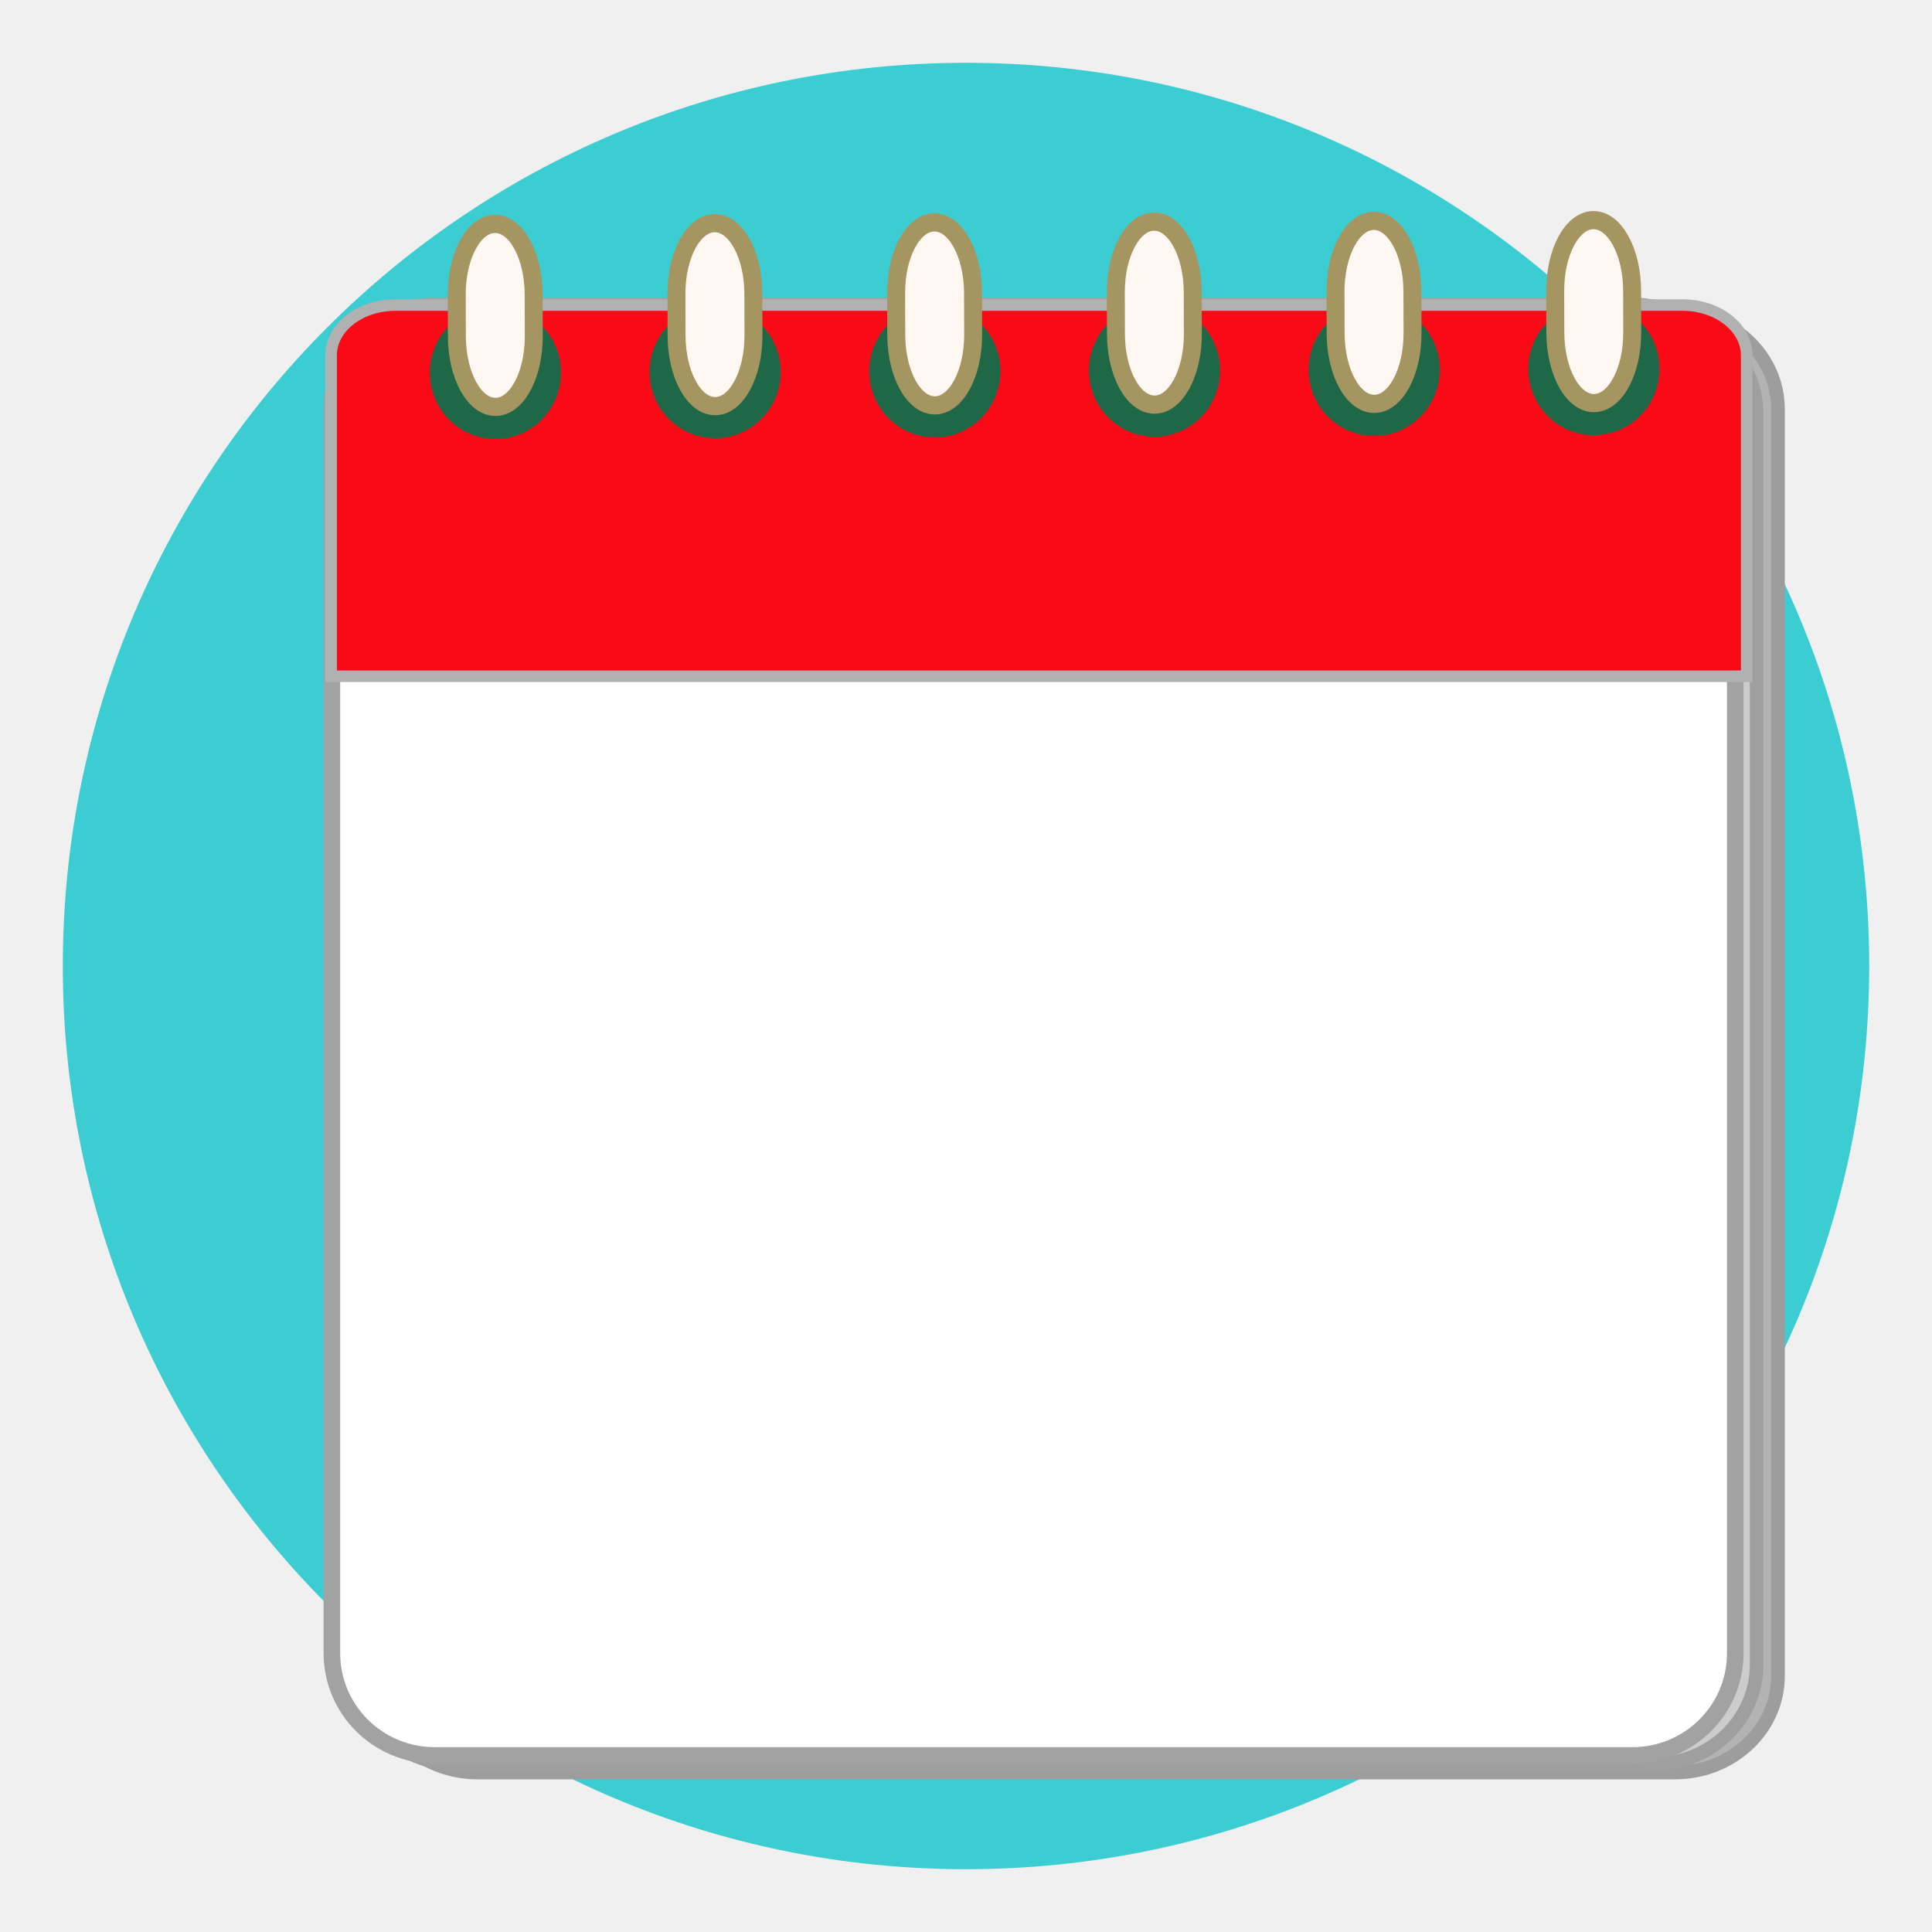
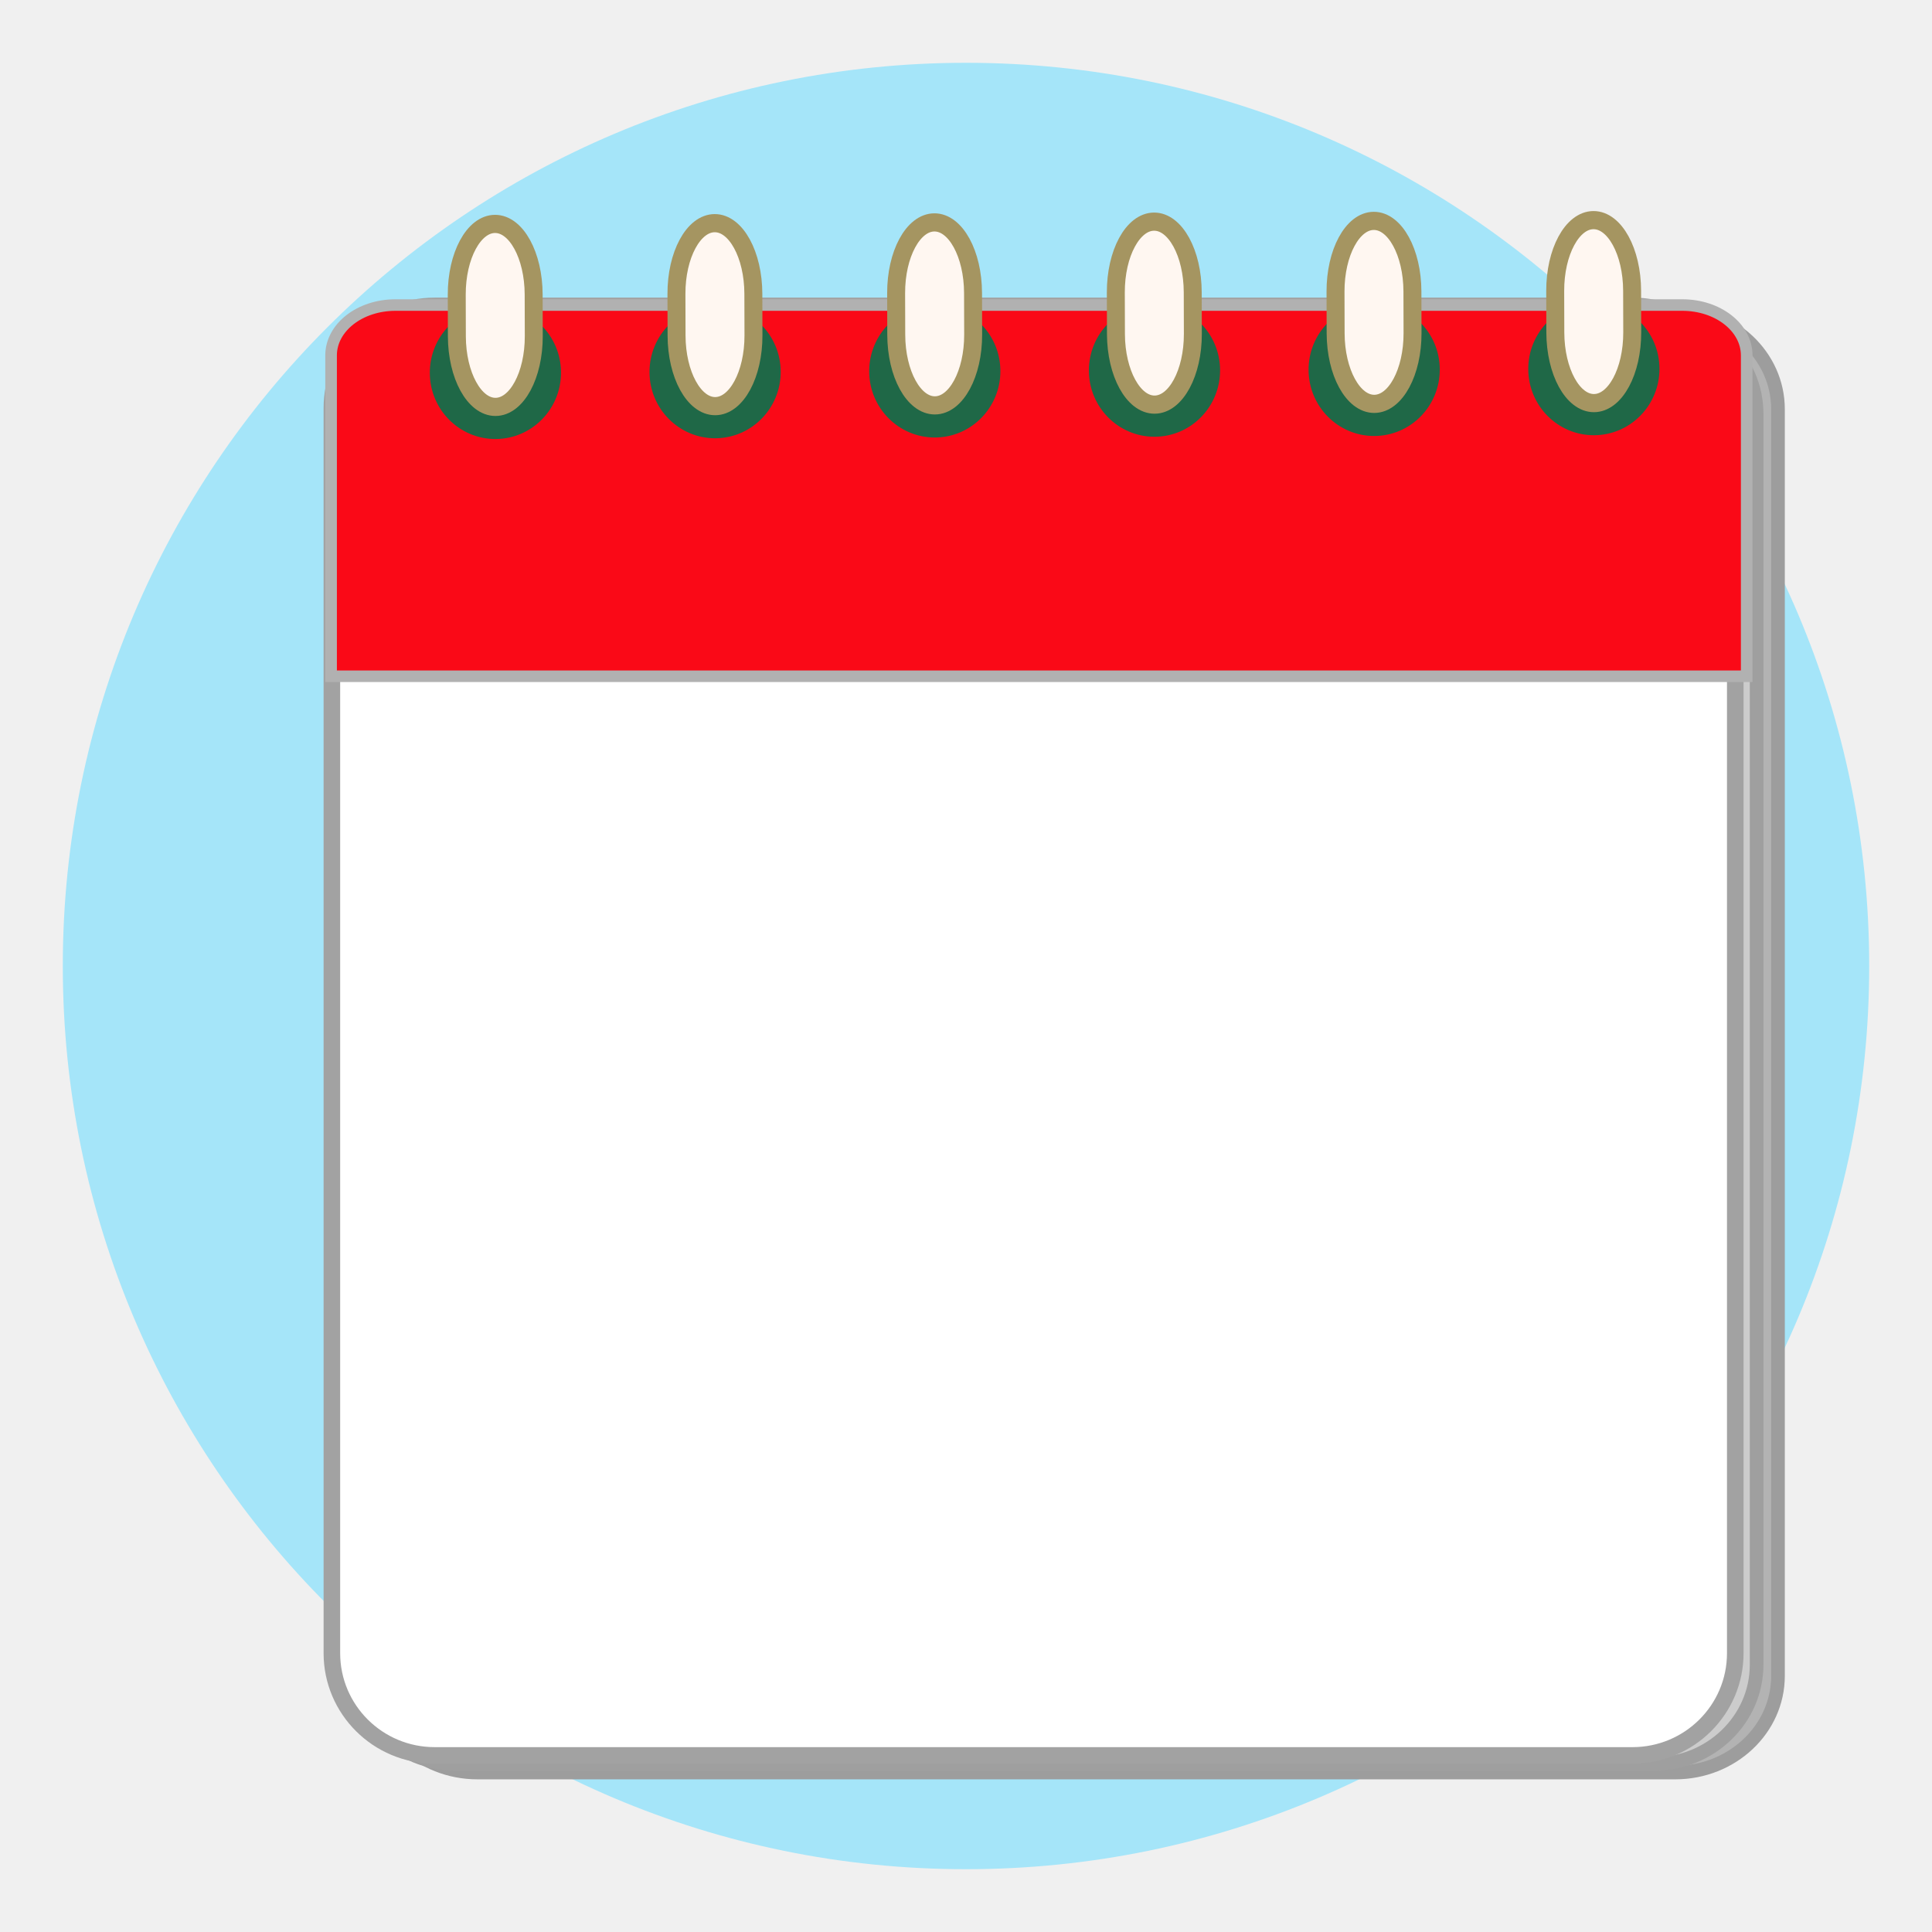
<svg xmlns="http://www.w3.org/2000/svg" xmlns:xlink="http://www.w3.org/1999/xlink" width="100" height="100" viewBox="0 0 26.458 26.458" version="1.1" id="svg2787">
  <defs id="defs2784">
    <linearGradient xlink:href="#linearGradient29522" id="linearGradient31309" gradientUnits="userSpaceOnUse" gradientTransform="matrix(0.7932409,-0.6089079,0.7932409,0.6089079,4.892518,-8.867114)" x1="14.228" y1="-29.19" x2="3.659" y2="-18.62" />
    <linearGradient id="linearGradient29522">
      <stop style="stop-color:#d4a125;stop-opacity:1;" offset="0" id="stop29518" />
      <stop style="stop-color:#edd495;stop-opacity:1;" offset="1" id="stop29520" />
    </linearGradient>
    <linearGradient xlink:href="#linearGradient29522" id="linearGradient31385" gradientUnits="userSpaceOnUse" gradientTransform="matrix(-0.7932409,-0.6089079,-0.7932409,0.6089079,5.107999,-8.867114)" x1="14.228" y1="-29.19" x2="3.659" y2="-18.62" />
    <linearGradient xlink:href="#linearGradient29522" id="linearGradient29605" gradientUnits="userSpaceOnUse" gradientTransform="matrix(0.8001375,-0.6190755,0.8001375,0.6190755,17.50946,-0.3688092)" x1="14.228" y1="-29.19" x2="3.659" y2="-18.62" />
  </defs>
  <g id="layer1">
    <g id="g117847" transform="translate(-85.68201,-18.42902)">
      <path id="rect29651" style="fill:#b89644;fill-opacity:1;fill-rule:evenodd;stroke-width:0.253" d="m -35.605,27.319 c -0.493,-1e-6 -0.985,0.145 -1.362,0.435 l -11.147,8.557 h 0.002 V 52.708 h 25.015 V 36.311 h 0.002 L -34.243,27.754 c -0.377,-0.29 -0.87,-0.435 -1.363,-0.435 z" />
      <rect style="mix-blend-mode:multiply;fill:#ddd3d3;fill-opacity:1;fill-rule:evenodd;stroke-width:0.259" id="rect31549-1" width="22.808" height="19.408" x="-46.973" y="31.063" />
      <rect style="fill:#ffffff;fill-rule:evenodd;stroke-width:0.265" id="rect31549" width="22.101" height="20.893" x="-46.656" y="31.253" />
      <text xml:space="preserve" style="font-style:normal;font-weight:normal;font-size:15.525px;line-height:1.25;font-family:sans-serif;fill:#000000;fill-opacity:1;stroke:none;stroke-width:0.243" x="-31.271" y="52.283" id="text33454" transform="matrix(0.9981024,0.2998089,-0.2238531,0.9346605,0,0)">
        <tspan id="tspan33452" style="font-style:normal;font-variant:normal;font-weight:bold;font-stretch:normal;font-size:15.525px;font-family:Amiri;-inkscape-font-specification:'Amiri Bold';fill:#ff2e2e;fill-opacity:1;stroke-width:0.243" x="-31.271" y="52.283">@</tspan>
      </text>
      <path id="path31562" style="mix-blend-mode:normal;fill:#c5a761;fill-opacity:1;stroke:#000000;stroke-width:0;stroke-linecap:butt;stroke-linejoin:miter;stroke-dasharray:none;stroke-opacity:1" d="m -24.548,36.496 -11.088,7.975 -11.019,-7.925 v 2.948 l 9.954,8.797 h 1.995 l -0.003,-0.05 h 0.208 l 9.953,-8.798 z" />
      <g id="g31560" transform="matrix(1,0,0,0.991651,-40.60526,66.98862)">
        <g id="g31553">
          <path id="rect29033-76-4" style="fill:url(#linearGradient31309);fill-opacity:1;fill-rule:evenodd;stroke-width:0.295" d="m -7.509,-30.936 v 16.535 c 0.453,10e-7 0.906,-0.133 1.253,-0.399 l 10.25,-7.868 -10.25,-7.868 c -0.347,-0.266 -0.8,-0.399 -1.253,-0.399 z" />
          <path id="rect29033-76-4-0" style="fill:url(#linearGradient31385);fill-opacity:1;fill-rule:evenodd;stroke-width:0.295" d="m 17.51,-30.936 v 16.535 c -0.453,10e-7 -0.906,-0.133 -1.253,-0.399 L 6.007,-22.668 16.257,-30.537 c 0.347,-0.266 0.8,-0.399 1.253,-0.399 z" />
        </g>
        <path id="rect29033-76-0" style="fill:#b89644;fill-opacity:1;fill-rule:evenodd;stroke-width:0.319" d="m 5,-23.668 c -0.473,-1e-6 -0.945,0.149 -1.307,0.448 l -10.696,8.82 H 17.003 L 6.307,-23.221 C 5.945,-23.519 5.473,-23.668 5,-23.668 Z" />
        <path id="rect29033-76" style="fill:url(#linearGradient29605);fill-opacity:1;fill-rule:evenodd;stroke-width:0.299" d="m 5,-22.806 c -0.457,-1e-6 -0.913,0.135 -1.264,0.406 l -10.339,8 H 16.603 L 6.264,-22.4 c -0.35,-0.271 -0.807,-0.406 -1.264,-0.406 z" />
      </g>
    </g>
-     <circle style="fill:#3ccdd2;fill-opacity:1;fill-rule:evenodd;stroke-width:0.265" id="path19668" cx="13.229" cy="13.229" r="12.369" />
+     <circle style="fill:#a5e5f9;fill-opacity:1;fill-rule:evenodd;stroke-width:0.265" id="path19668" cx="13.229" cy="13.229" r="12.369" />
    <g id="g29854" transform="matrix(1.213623,0,0,1.206593,-1.267068,-2.250061)">
      <rect style="fill:#b3b3b3;fill-opacity:1;stroke:#9d9d9d;stroke-width:0.154;stroke-linecap:square;stroke-miterlimit:8;stroke-dasharray:none;stroke-opacity:1;paint-order:fill markers stroke;stop-color:#000000" id="rect10449" width="15.835" height="16.571" x="5.272" y="5.412" rx="1.16" ry="1.097" />
      <rect style="fill:#cccccc;fill-opacity:1;stroke:#9f9f9f;stroke-width:0.154;stroke-linecap:square;stroke-miterlimit:8;stroke-dasharray:none;stroke-opacity:1;paint-order:fill markers stroke;stop-color:#000000" id="rect10449-7" width="15.836" height="16.452" x="5.03" y="-21.886" rx="1.16" ry="1.128" transform="scale(1,-1)" />
      <rect style="fill:#ffffff;fill-opacity:1;stroke:#a2a2a2;stroke-width:0.187;stroke-linecap:square;stroke-miterlimit:8;stroke-dasharray:none;stroke-opacity:1;paint-order:fill markers stroke;stop-color:#000000" id="rect10449-7-0" width="15.836" height="16.452" x="4.789" y="-21.788" rx="1.16" ry="1.16" transform="scale(1,-1)" />
      <path id="rect10449-7-0-1" style="fill:#fa0917;fill-opacity:1;stroke:#b1b1b1;stroke-width:0.131;stroke-linecap:square;stroke-miterlimit:8;stroke-dasharray:none;stroke-opacity:1;paint-order:fill markers stroke;stop-color:#000000" d="m 5.507,5.327 c -0.403,0 -0.727,0.255 -0.727,0.572 V 9.54 H 20.754 V 5.899 c 0,-0.317 -0.324,-0.572 -0.727,-0.572 z" />
      <g id="g10343" transform="matrix(0.79176,0,0,0.8750539,2.599991,1.770594)" style="stroke-width:1.161">
        <g id="g45070" transform="matrix(0.00175636,0.5593553,-0.6079074,0.00190881,30.3903,1.470333)" style="stroke-width:1.59">
          <circle style="fill:#1f6847;fill-opacity:1;fill-rule:evenodd;stroke-width:0.523" id="path39952" cx="6.064" cy="15.875" r="1.538" />
          <rect style="fill:#fff7f1;fill-opacity:1;fill-rule:evenodd;stroke:#a59561;stroke-width:0.421;stroke-dasharray:none;stroke-opacity:1" id="rect36147" width="4.243" height="1.803" x="2.614" y="14.973" rx="1.639" ry="1.365" />
        </g>
        <g id="g45070-3" transform="matrix(0.00175636,0.5593553,-0.6079074,0.00190881,27.25927,1.480164)" style="stroke-width:1.59">
          <circle style="fill:#1f6847;fill-opacity:1;fill-rule:evenodd;stroke-width:0.523" id="path39952-3" cx="6.064" cy="15.875" r="1.538" />
          <rect style="fill:#fff7f1;fill-opacity:1;fill-rule:evenodd;stroke:#a59561;stroke-width:0.421;stroke-dasharray:none;stroke-opacity:1" id="rect36147-1" width="4.243" height="1.803" x="2.614" y="14.973" rx="1.639" ry="1.365" />
        </g>
        <g id="g45070-4" transform="matrix(0.00175636,0.5593553,-0.6079074,0.00190881,24.12825,1.489996)" style="stroke-width:1.59">
          <circle style="fill:#1f6847;fill-opacity:1;fill-rule:evenodd;stroke-width:0.523" id="path39952-6" cx="6.064" cy="15.875" r="1.538" />
          <rect style="fill:#fff7f1;fill-opacity:1;fill-rule:evenodd;stroke:#a59561;stroke-width:0.421;stroke-dasharray:none;stroke-opacity:1" id="rect36147-18" width="4.243" height="1.803" x="2.614" y="14.973" rx="1.639" ry="1.365" />
        </g>
        <g id="g45070-0" transform="matrix(0.00175636,0.5593553,-0.6079074,0.00190881,20.99722,1.499827)" style="stroke-width:1.59">
          <circle style="fill:#1f6847;fill-opacity:1;fill-rule:evenodd;stroke-width:0.523" id="path39952-32" cx="6.064" cy="15.875" r="1.538" />
          <rect style="fill:#fff7f1;fill-opacity:1;fill-rule:evenodd;stroke:#a59561;stroke-width:0.421;stroke-dasharray:none;stroke-opacity:1" id="rect36147-6" width="4.243" height="1.803" x="2.614" y="14.973" rx="1.639" ry="1.365" />
        </g>
        <g id="g45070-8" transform="matrix(0.00175636,0.5593553,-0.6079074,0.00190881,17.8662,1.509659)" style="stroke-width:1.59">
          <circle style="fill:#1f6847;fill-opacity:1;fill-rule:evenodd;stroke-width:0.523" id="path39952-65" cx="6.064" cy="15.875" r="1.538" />
          <rect style="fill:#fff7f1;fill-opacity:1;fill-rule:evenodd;stroke:#a59561;stroke-width:0.421;stroke-dasharray:none;stroke-opacity:1" id="rect36147-8" width="4.243" height="1.803" x="2.614" y="14.973" rx="1.639" ry="1.365" />
        </g>
        <g id="g45070-2" transform="matrix(0.00175636,0.5593553,-0.6079074,0.00190881,14.73517,1.519489)" style="stroke-width:1.59">
          <circle style="fill:#1f6847;fill-opacity:1;fill-rule:evenodd;stroke-width:0.523" id="path39952-8" cx="6.064" cy="15.875" r="1.538" />
          <rect style="fill:#fff7f1;fill-opacity:1;fill-rule:evenodd;stroke:#a59561;stroke-width:0.421;stroke-dasharray:none;stroke-opacity:1" id="rect36147-9" width="4.243" height="1.803" x="2.614" y="14.973" rx="1.639" ry="1.365" />
        </g>
      </g>
    </g>
    <text xml:space="preserve" style="font-weight:bold;font-size:6.35px;line-height:1.3;font-family:Consolas;-inkscape-font-specification:'Consolas Bold';text-align:center;text-anchor:middle;fill:#fe005b;fill-opacity:0.593;stroke:#7c7777;stroke-width:0;stroke-linejoin:round;stroke-miterlimit:8;paint-order:fill markers stroke;stop-color:#000000" x="12.545" y="32.813" id="text97103">
      <tspan id="tspan97101" style="stroke-width:0" x="12.545" y="32.813">Mini</tspan>
    </text>
  </g>
</svg>
